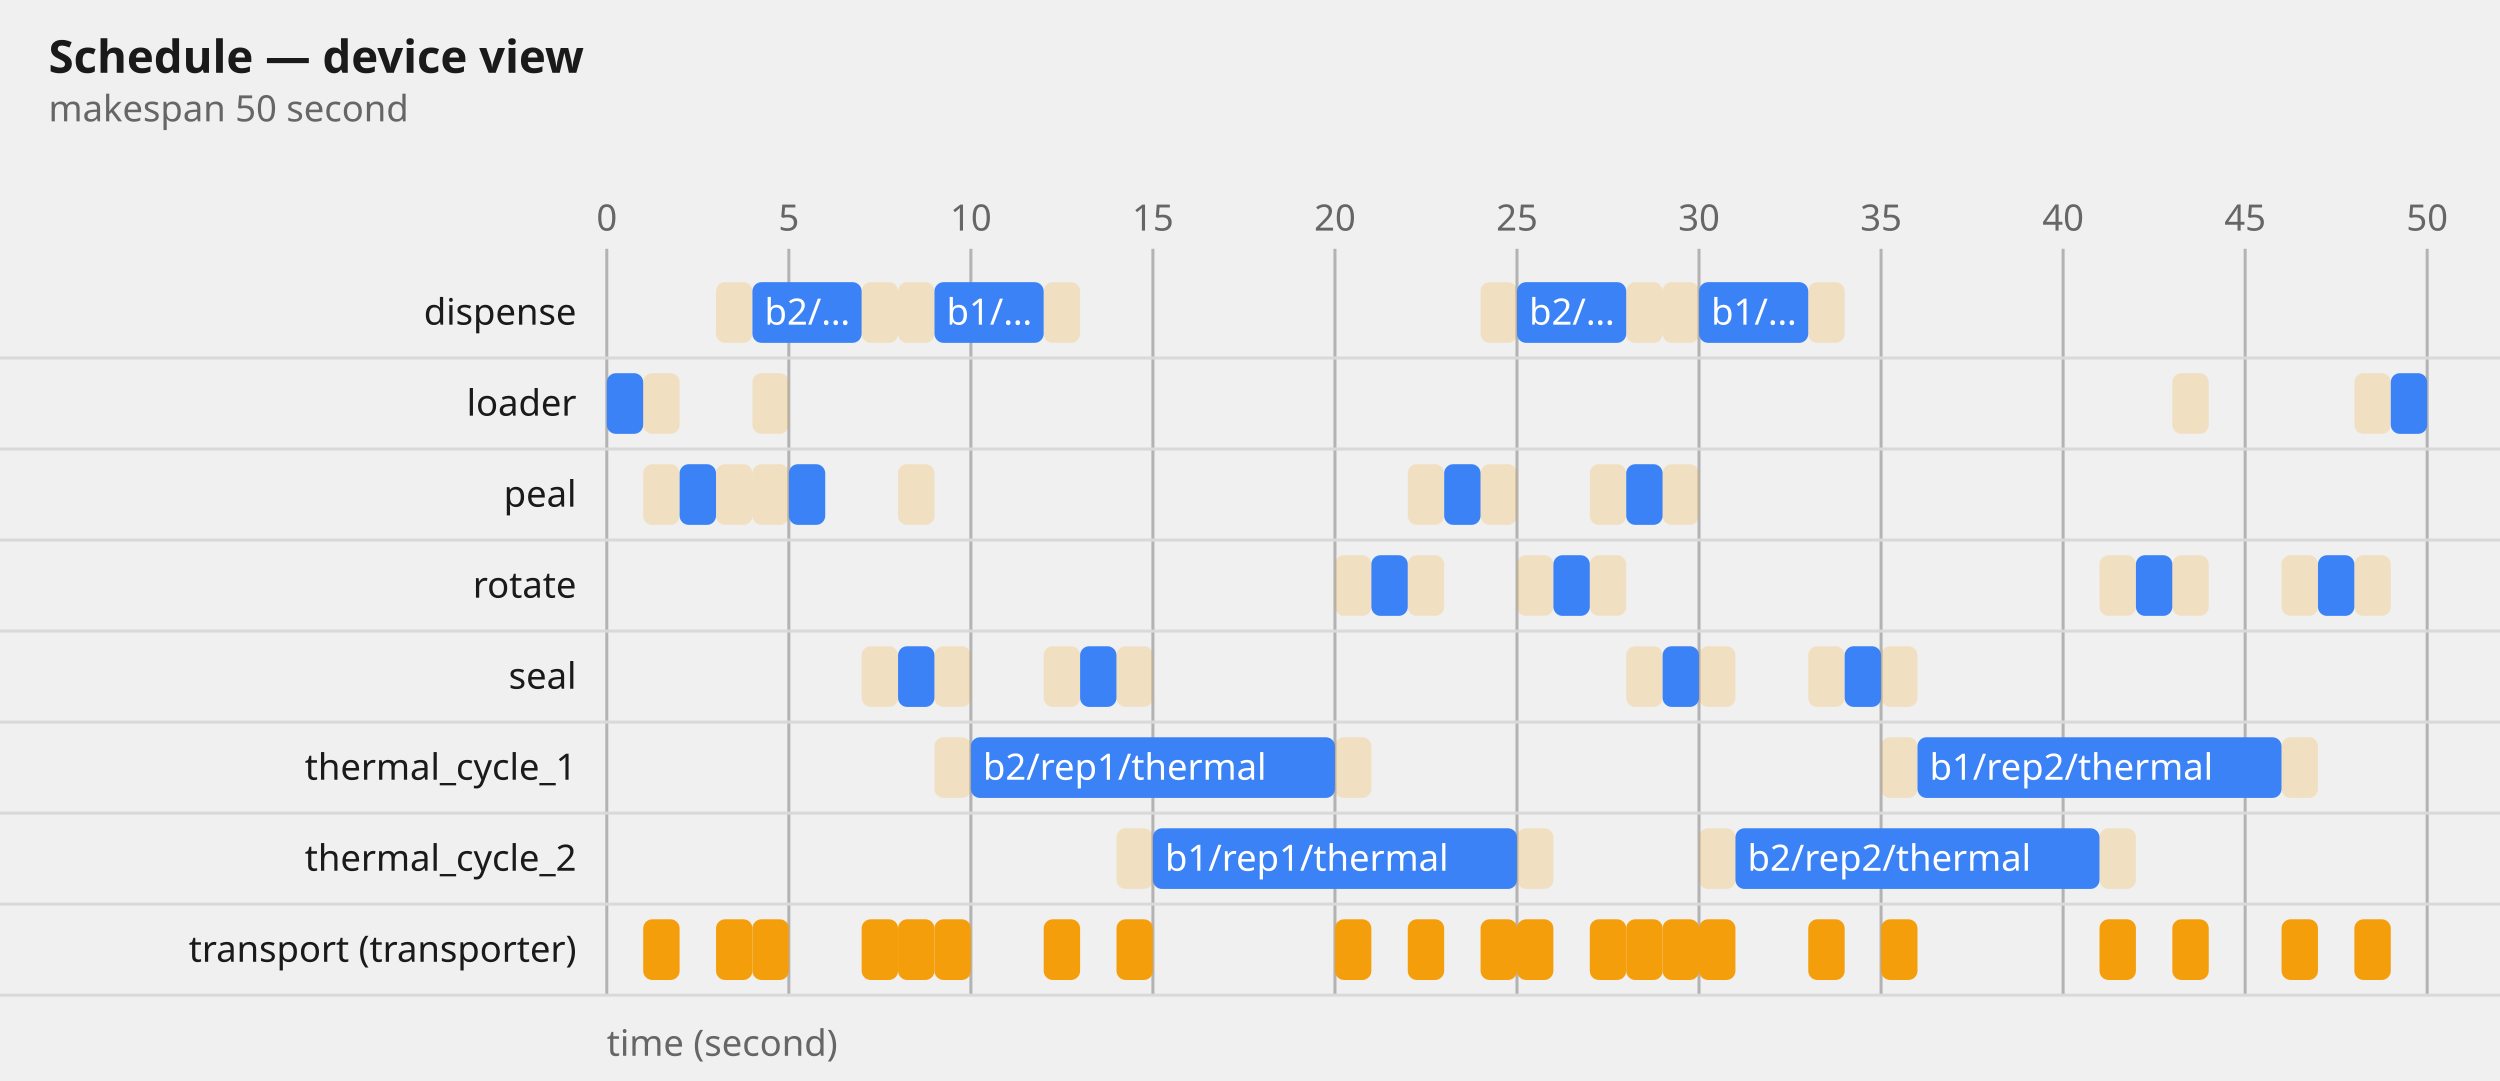
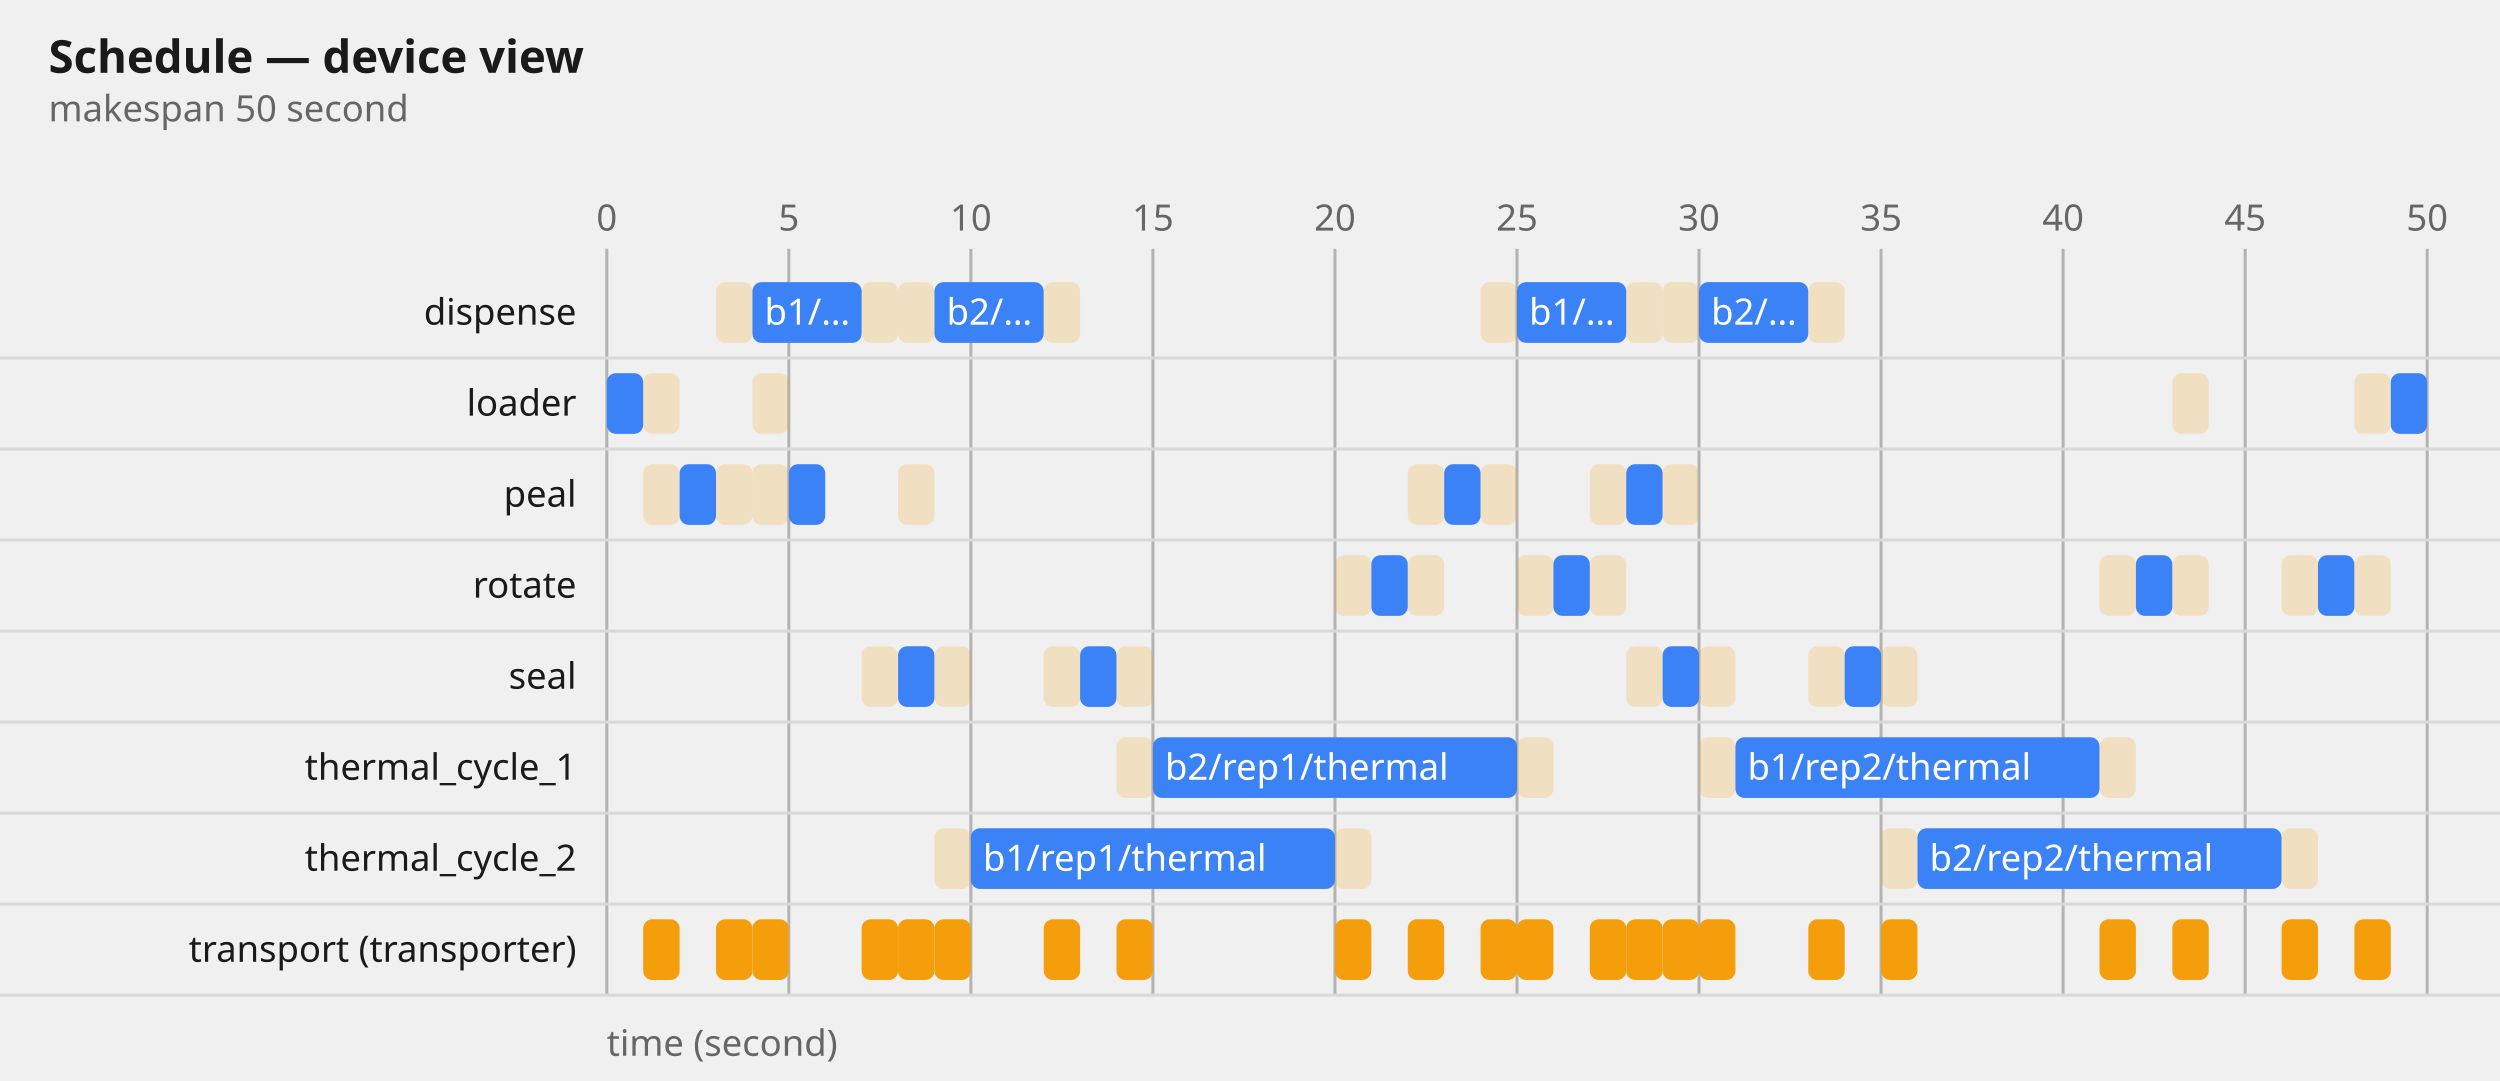
<svg xmlns="http://www.w3.org/2000/svg" viewBox="0 0 824 356" width="824" height="356" font-family="system-ui, sans-serif" font-size="12">
  <text fill="#1a1a1a" font-size="15" font-weight="600" x="16" y="24">Schedule — device view</text>
  <text fill="#666666" x="16" y="40">makespan 50 second</text>
  <defs>
    <marker id="ah" markerWidth="8" markerHeight="8" refX="7" refY="3" orient="auto">
      <path d="M0,0 L7,3 L0,6 Z" fill="#9333ea" />
    </marker>
  </defs>
  <g transform="translate(0,48)">
    <line stroke="#b3b3b3" stroke-width="1" x1="200.0" y1="34.0" x2="200.0" y2="280.0" />
    <text fill="#666666" x="200.0" y="28.0" text-anchor="middle">0</text>
    <line stroke="#b3b3b3" stroke-width="1" x1="260.0" y1="34.0" x2="260.0" y2="280.0" />
    <text fill="#666666" x="260.0" y="28.0" text-anchor="middle">5</text>
    <line stroke="#b3b3b3" stroke-width="1" x1="320.0" y1="34.0" x2="320.0" y2="280.0" />
    <text fill="#666666" x="320.0" y="28.0" text-anchor="middle">10</text>
    <line stroke="#b3b3b3" stroke-width="1" x1="380.0" y1="34.0" x2="380.0" y2="280.0" />
    <text fill="#666666" x="380.0" y="28.0" text-anchor="middle">15</text>
    <line stroke="#b3b3b3" stroke-width="1" x1="440.0" y1="34.0" x2="440.0" y2="280.0" />
    <text fill="#666666" x="440.0" y="28.0" text-anchor="middle">20</text>
    <line stroke="#b3b3b3" stroke-width="1" x1="500.0" y1="34.0" x2="500.0" y2="280.0" />
    <text fill="#666666" x="500.0" y="28.0" text-anchor="middle">25</text>
    <line stroke="#b3b3b3" stroke-width="1" x1="560.0" y1="34.0" x2="560.0" y2="280.0" />
    <text fill="#666666" x="560.0" y="28.0" text-anchor="middle">30</text>
    <line stroke="#b3b3b3" stroke-width="1" x1="620.0" y1="34.0" x2="620.0" y2="280.0" />
    <text fill="#666666" x="620.0" y="28.0" text-anchor="middle">35</text>
    <line stroke="#b3b3b3" stroke-width="1" x1="680.0" y1="34.0" x2="680.0" y2="280.0" />
    <text fill="#666666" x="680.0" y="28.0" text-anchor="middle">40</text>
    <line stroke="#b3b3b3" stroke-width="1" x1="740.0" y1="34.0" x2="740.0" y2="280.0" />
    <text fill="#666666" x="740.0" y="28.0" text-anchor="middle">45</text>
    <line stroke="#b3b3b3" stroke-width="1" x1="800.0" y1="34.0" x2="800.0" y2="280.0" />
    <text fill="#666666" x="800.0" y="28.0" text-anchor="middle">50</text>
    <text fill="#666666" x="200.0" y="300.0">time (second)</text>
    <line stroke="#d9d9d9" stroke-width="1" x1="0" y1="70.0" x2="824.0" y2="70.0" />
    <text fill="#1a1a1a" x="190.0" y="59.0" text-anchor="end">dispense</text>
    <line stroke="#d9d9d9" stroke-width="1" x1="0" y1="100.0" x2="824.0" y2="100.0" />
    <text fill="#1a1a1a" x="190.0" y="89.0" text-anchor="end">loader</text>
    <line stroke="#d9d9d9" stroke-width="1" x1="0" y1="130.0" x2="824.0" y2="130.0" />
    <text fill="#1a1a1a" x="190.0" y="119.0" text-anchor="end">peal</text>
    <line stroke="#d9d9d9" stroke-width="1" x1="0" y1="160.0" x2="824.0" y2="160.0" />
    <text fill="#1a1a1a" x="190.0" y="149.0" text-anchor="end">rotate</text>
    <line stroke="#d9d9d9" stroke-width="1" x1="0" y1="190.0" x2="824.0" y2="190.0" />
    <text fill="#1a1a1a" x="190.0" y="179.0" text-anchor="end">seal</text>
    <line stroke="#d9d9d9" stroke-width="1" x1="0" y1="220.0" x2="824.0" y2="220.0" />
    <text fill="#1a1a1a" x="190.0" y="209.0" text-anchor="end">thermal_cycle_1</text>
    <line stroke="#d9d9d9" stroke-width="1" x1="0" y1="250.0" x2="824.0" y2="250.0" />
    <text fill="#1a1a1a" x="190.0" y="239.0" text-anchor="end">thermal_cycle_2</text>
    <line stroke="#d9d9d9" stroke-width="1" x1="0" y1="280.0" x2="824.0" y2="280.0" />
    <text fill="#1a1a1a" x="190.0" y="269.0" text-anchor="end">transport (transporter)</text>
    <rect fill="#3b82f6" x="200.0" y="75.0" width="12.0" height="20" rx="3" />
    <rect fill="#f59e0b" x="212.0" y="255.0" width="12.0" height="20" rx="3" />
    <rect fill="#f59e0b" fill-opacity="0.2" x="212.0" y="75.0" width="12.0" height="20" rx="3" />
    <rect fill="#f59e0b" fill-opacity="0.2" x="212.0" y="105.0" width="12.0" height="20" rx="3" />
    <rect fill="#3b82f6" x="224.0" y="105.0" width="12.0" height="20" rx="3" />
    <rect fill="#f59e0b" x="236.0" y="255.0" width="12.0" height="20" rx="3" />
    <rect fill="#f59e0b" fill-opacity="0.2" x="236.0" y="105.0" width="12.0" height="20" rx="3" />
    <rect fill="#f59e0b" fill-opacity="0.2" x="236.0" y="45.0" width="12.0" height="20" rx="3" />
    <rect fill="#f59e0b" x="248.0" y="255.0" width="12.0" height="20" rx="3" />
    <rect fill="#f59e0b" fill-opacity="0.2" x="248.0" y="75.0" width="12.0" height="20" rx="3" />
    <rect fill="#f59e0b" fill-opacity="0.2" x="248.0" y="105.0" width="12.0" height="20" rx="3" />
    <rect fill="#3b82f6" x="248.0" y="45.0" width="36.0" height="20" rx="3" />
-     <text fill="#ffffff" x="252.0" y="59.0">b2/…</text>
+     <text fill="#ffffff" x="252.0" y="59.0">b1/…</text>
    <rect fill="#3b82f6" x="260.0" y="105.0" width="12.0" height="20" rx="3" />
    <rect fill="#f59e0b" x="284.0" y="255.0" width="12.0" height="20" rx="3" />
    <rect fill="#f59e0b" fill-opacity="0.2" x="284.0" y="45.0" width="12.0" height="20" rx="3" />
    <rect fill="#f59e0b" fill-opacity="0.2" x="284.0" y="165.0" width="12.0" height="20" rx="3" />
    <rect fill="#3b82f6" x="296.0" y="165.0" width="12.0" height="20" rx="3" />
    <rect fill="#f59e0b" x="296.0" y="255.0" width="12.0" height="20" rx="3" />
    <rect fill="#f59e0b" fill-opacity="0.2" x="296.0" y="105.0" width="12.0" height="20" rx="3" />
    <rect fill="#f59e0b" fill-opacity="0.2" x="296.0" y="45.0" width="12.0" height="20" rx="3" />
    <rect fill="#f59e0b" x="308.0" y="255.0" width="12.0" height="20" rx="3" />
    <rect fill="#f59e0b" fill-opacity="0.2" x="308.0" y="165.0" width="12.0" height="20" rx="3" />
-     <rect fill="#f59e0b" fill-opacity="0.2" x="308.0" y="195.0" width="12.0" height="20" rx="3" />
+     <rect fill="#f59e0b" fill-opacity="0.2" x="308.0" y="225.0" width="12.0" height="20" rx="3" />
    <rect fill="#3b82f6" x="308.0" y="45.0" width="36.0" height="20" rx="3" />
-     <text fill="#ffffff" x="312.0" y="59.0">b1/…</text>
-     <rect fill="#3b82f6" x="320.0" y="195.0" width="120.0" height="20" rx="3" />
-     <text fill="#ffffff" x="324.0" y="209.0">b2/rep1/thermal</text>
+     <text fill="#ffffff" x="312.0" y="59.0">b2/…</text>
+     <rect fill="#3b82f6" x="320.0" y="225.0" width="120.0" height="20" rx="3" />
+     <text fill="#ffffff" x="324.0" y="239.0">b1/rep1/thermal</text>
    <rect fill="#f59e0b" x="344.0" y="255.0" width="12.0" height="20" rx="3" />
    <rect fill="#f59e0b" fill-opacity="0.2" x="344.0" y="45.0" width="12.0" height="20" rx="3" />
    <rect fill="#f59e0b" fill-opacity="0.2" x="344.0" y="165.0" width="12.0" height="20" rx="3" />
    <rect fill="#3b82f6" x="356.0" y="165.0" width="12.0" height="20" rx="3" />
    <rect fill="#f59e0b" x="368.0" y="255.0" width="12.0" height="20" rx="3" />
    <rect fill="#f59e0b" fill-opacity="0.2" x="368.0" y="165.0" width="12.0" height="20" rx="3" />
-     <rect fill="#f59e0b" fill-opacity="0.2" x="368.0" y="225.0" width="12.0" height="20" rx="3" />
-     <rect fill="#3b82f6" x="380.0" y="225.0" width="120.0" height="20" rx="3" />
-     <text fill="#ffffff" x="384.0" y="239.0">b1/rep1/thermal</text>
+     <rect fill="#f59e0b" fill-opacity="0.2" x="368.0" y="195.0" width="12.0" height="20" rx="3" />
+     <rect fill="#3b82f6" x="380.0" y="195.0" width="120.0" height="20" rx="3" />
+     <text fill="#ffffff" x="384.0" y="209.0">b2/rep1/thermal</text>
    <rect fill="#f59e0b" x="440.0" y="255.0" width="12.0" height="20" rx="3" />
-     <rect fill="#f59e0b" fill-opacity="0.2" x="440.0" y="195.0" width="12.0" height="20" rx="3" />
+     <rect fill="#f59e0b" fill-opacity="0.2" x="440.0" y="225.0" width="12.0" height="20" rx="3" />
    <rect fill="#f59e0b" fill-opacity="0.2" x="440.0" y="135.0" width="12.0" height="20" rx="3" />
    <rect fill="#3b82f6" x="452.0" y="135.0" width="12.0" height="20" rx="3" />
    <rect fill="#f59e0b" x="464.0" y="255.0" width="12.0" height="20" rx="3" />
    <rect fill="#f59e0b" fill-opacity="0.2" x="464.0" y="135.0" width="12.0" height="20" rx="3" />
    <rect fill="#f59e0b" fill-opacity="0.2" x="464.0" y="105.0" width="12.0" height="20" rx="3" />
    <rect fill="#3b82f6" x="476.0" y="105.0" width="12.0" height="20" rx="3" />
    <rect fill="#f59e0b" x="488.0" y="255.0" width="12.0" height="20" rx="3" />
    <rect fill="#f59e0b" fill-opacity="0.2" x="488.0" y="105.0" width="12.0" height="20" rx="3" />
    <rect fill="#f59e0b" fill-opacity="0.2" x="488.0" y="45.0" width="12.0" height="20" rx="3" />
    <rect fill="#f59e0b" x="500.0" y="255.0" width="12.0" height="20" rx="3" />
-     <rect fill="#f59e0b" fill-opacity="0.2" x="500.0" y="225.0" width="12.0" height="20" rx="3" />
+     <rect fill="#f59e0b" fill-opacity="0.2" x="500.0" y="195.0" width="12.0" height="20" rx="3" />
    <rect fill="#f59e0b" fill-opacity="0.2" x="500.0" y="135.0" width="12.0" height="20" rx="3" />
    <rect fill="#3b82f6" x="500.0" y="45.0" width="36.0" height="20" rx="3" />
-     <text fill="#ffffff" x="504.0" y="59.0">b2/…</text>
+     <text fill="#ffffff" x="504.0" y="59.0">b1/…</text>
    <rect fill="#3b82f6" x="512.0" y="135.0" width="12.0" height="20" rx="3" />
    <rect fill="#f59e0b" x="524.0" y="255.0" width="12.0" height="20" rx="3" />
    <rect fill="#f59e0b" fill-opacity="0.2" x="524.0" y="135.0" width="12.0" height="20" rx="3" />
    <rect fill="#f59e0b" fill-opacity="0.2" x="524.0" y="105.0" width="12.0" height="20" rx="3" />
    <rect fill="#3b82f6" x="536.0" y="105.0" width="12.0" height="20" rx="3" />
    <rect fill="#f59e0b" x="536.0" y="255.0" width="12.0" height="20" rx="3" />
    <rect fill="#f59e0b" fill-opacity="0.2" x="536.0" y="45.0" width="12.0" height="20" rx="3" />
    <rect fill="#f59e0b" fill-opacity="0.2" x="536.0" y="165.0" width="12.0" height="20" rx="3" />
    <rect fill="#3b82f6" x="548.0" y="165.0" width="12.0" height="20" rx="3" />
    <rect fill="#f59e0b" x="548.0" y="255.0" width="12.0" height="20" rx="3" />
    <rect fill="#f59e0b" fill-opacity="0.2" x="548.0" y="105.0" width="12.0" height="20" rx="3" />
    <rect fill="#f59e0b" fill-opacity="0.2" x="548.0" y="45.0" width="12.0" height="20" rx="3" />
    <rect fill="#f59e0b" x="560.0" y="255.0" width="12.0" height="20" rx="3" />
    <rect fill="#f59e0b" fill-opacity="0.2" x="560.0" y="165.0" width="12.0" height="20" rx="3" />
-     <rect fill="#f59e0b" fill-opacity="0.2" x="560.0" y="225.0" width="12.0" height="20" rx="3" />
+     <rect fill="#f59e0b" fill-opacity="0.2" x="560.0" y="195.0" width="12.0" height="20" rx="3" />
    <rect fill="#3b82f6" x="560.0" y="45.0" width="36.0" height="20" rx="3" />
-     <text fill="#ffffff" x="564.0" y="59.0">b1/…</text>
-     <rect fill="#3b82f6" x="572.0" y="225.0" width="120.0" height="20" rx="3" />
-     <text fill="#ffffff" x="576.0" y="239.0">b2/rep2/thermal</text>
+     <text fill="#ffffff" x="564.0" y="59.0">b2/…</text>
+     <rect fill="#3b82f6" x="572.0" y="195.0" width="120.0" height="20" rx="3" />
+     <text fill="#ffffff" x="576.0" y="209.0">b1/rep2/thermal</text>
    <rect fill="#f59e0b" x="596.0" y="255.0" width="12.0" height="20" rx="3" />
    <rect fill="#f59e0b" fill-opacity="0.2" x="596.0" y="45.0" width="12.0" height="20" rx="3" />
    <rect fill="#f59e0b" fill-opacity="0.2" x="596.0" y="165.0" width="12.0" height="20" rx="3" />
    <rect fill="#3b82f6" x="608.0" y="165.0" width="12.0" height="20" rx="3" />
    <rect fill="#f59e0b" x="620.0" y="255.0" width="12.0" height="20" rx="3" />
    <rect fill="#f59e0b" fill-opacity="0.2" x="620.0" y="165.0" width="12.0" height="20" rx="3" />
-     <rect fill="#f59e0b" fill-opacity="0.2" x="620.0" y="195.0" width="12.0" height="20" rx="3" />
-     <rect fill="#3b82f6" x="632.0" y="195.0" width="120.0" height="20" rx="3" />
-     <text fill="#ffffff" x="636.0" y="209.0">b1/rep2/thermal</text>
+     <rect fill="#f59e0b" fill-opacity="0.2" x="620.0" y="225.0" width="12.0" height="20" rx="3" />
+     <rect fill="#3b82f6" x="632.0" y="225.0" width="120.0" height="20" rx="3" />
+     <text fill="#ffffff" x="636.0" y="239.0">b2/rep2/thermal</text>
    <rect fill="#f59e0b" x="692.0" y="255.0" width="12.0" height="20" rx="3" />
-     <rect fill="#f59e0b" fill-opacity="0.2" x="692.0" y="225.0" width="12.0" height="20" rx="3" />
+     <rect fill="#f59e0b" fill-opacity="0.2" x="692.0" y="195.0" width="12.0" height="20" rx="3" />
    <rect fill="#f59e0b" fill-opacity="0.2" x="692.0" y="135.0" width="12.0" height="20" rx="3" />
    <rect fill="#3b82f6" x="704.0" y="135.0" width="12.0" height="20" rx="3" />
    <rect fill="#f59e0b" x="716.0" y="255.0" width="12.0" height="20" rx="3" />
    <rect fill="#f59e0b" fill-opacity="0.2" x="716.0" y="135.0" width="12.0" height="20" rx="3" />
    <rect fill="#f59e0b" fill-opacity="0.2" x="716.0" y="75.0" width="12.0" height="20" rx="3" />
    <rect fill="#f59e0b" x="752.0" y="255.0" width="12.0" height="20" rx="3" />
-     <rect fill="#f59e0b" fill-opacity="0.2" x="752.0" y="195.0" width="12.0" height="20" rx="3" />
+     <rect fill="#f59e0b" fill-opacity="0.2" x="752.0" y="225.0" width="12.0" height="20" rx="3" />
    <rect fill="#f59e0b" fill-opacity="0.2" x="752.0" y="135.0" width="12.0" height="20" rx="3" />
    <rect fill="#3b82f6" x="764.0" y="135.0" width="12.0" height="20" rx="3" />
    <rect fill="#f59e0b" x="776.0" y="255.0" width="12.0" height="20" rx="3" />
    <rect fill="#f59e0b" fill-opacity="0.2" x="776.0" y="135.0" width="12.0" height="20" rx="3" />
    <rect fill="#f59e0b" fill-opacity="0.2" x="776.0" y="75.0" width="12.0" height="20" rx="3" />
    <rect fill="#3b82f6" x="788.0" y="75.0" width="12.0" height="20" rx="3" />
  </g>
</svg>
